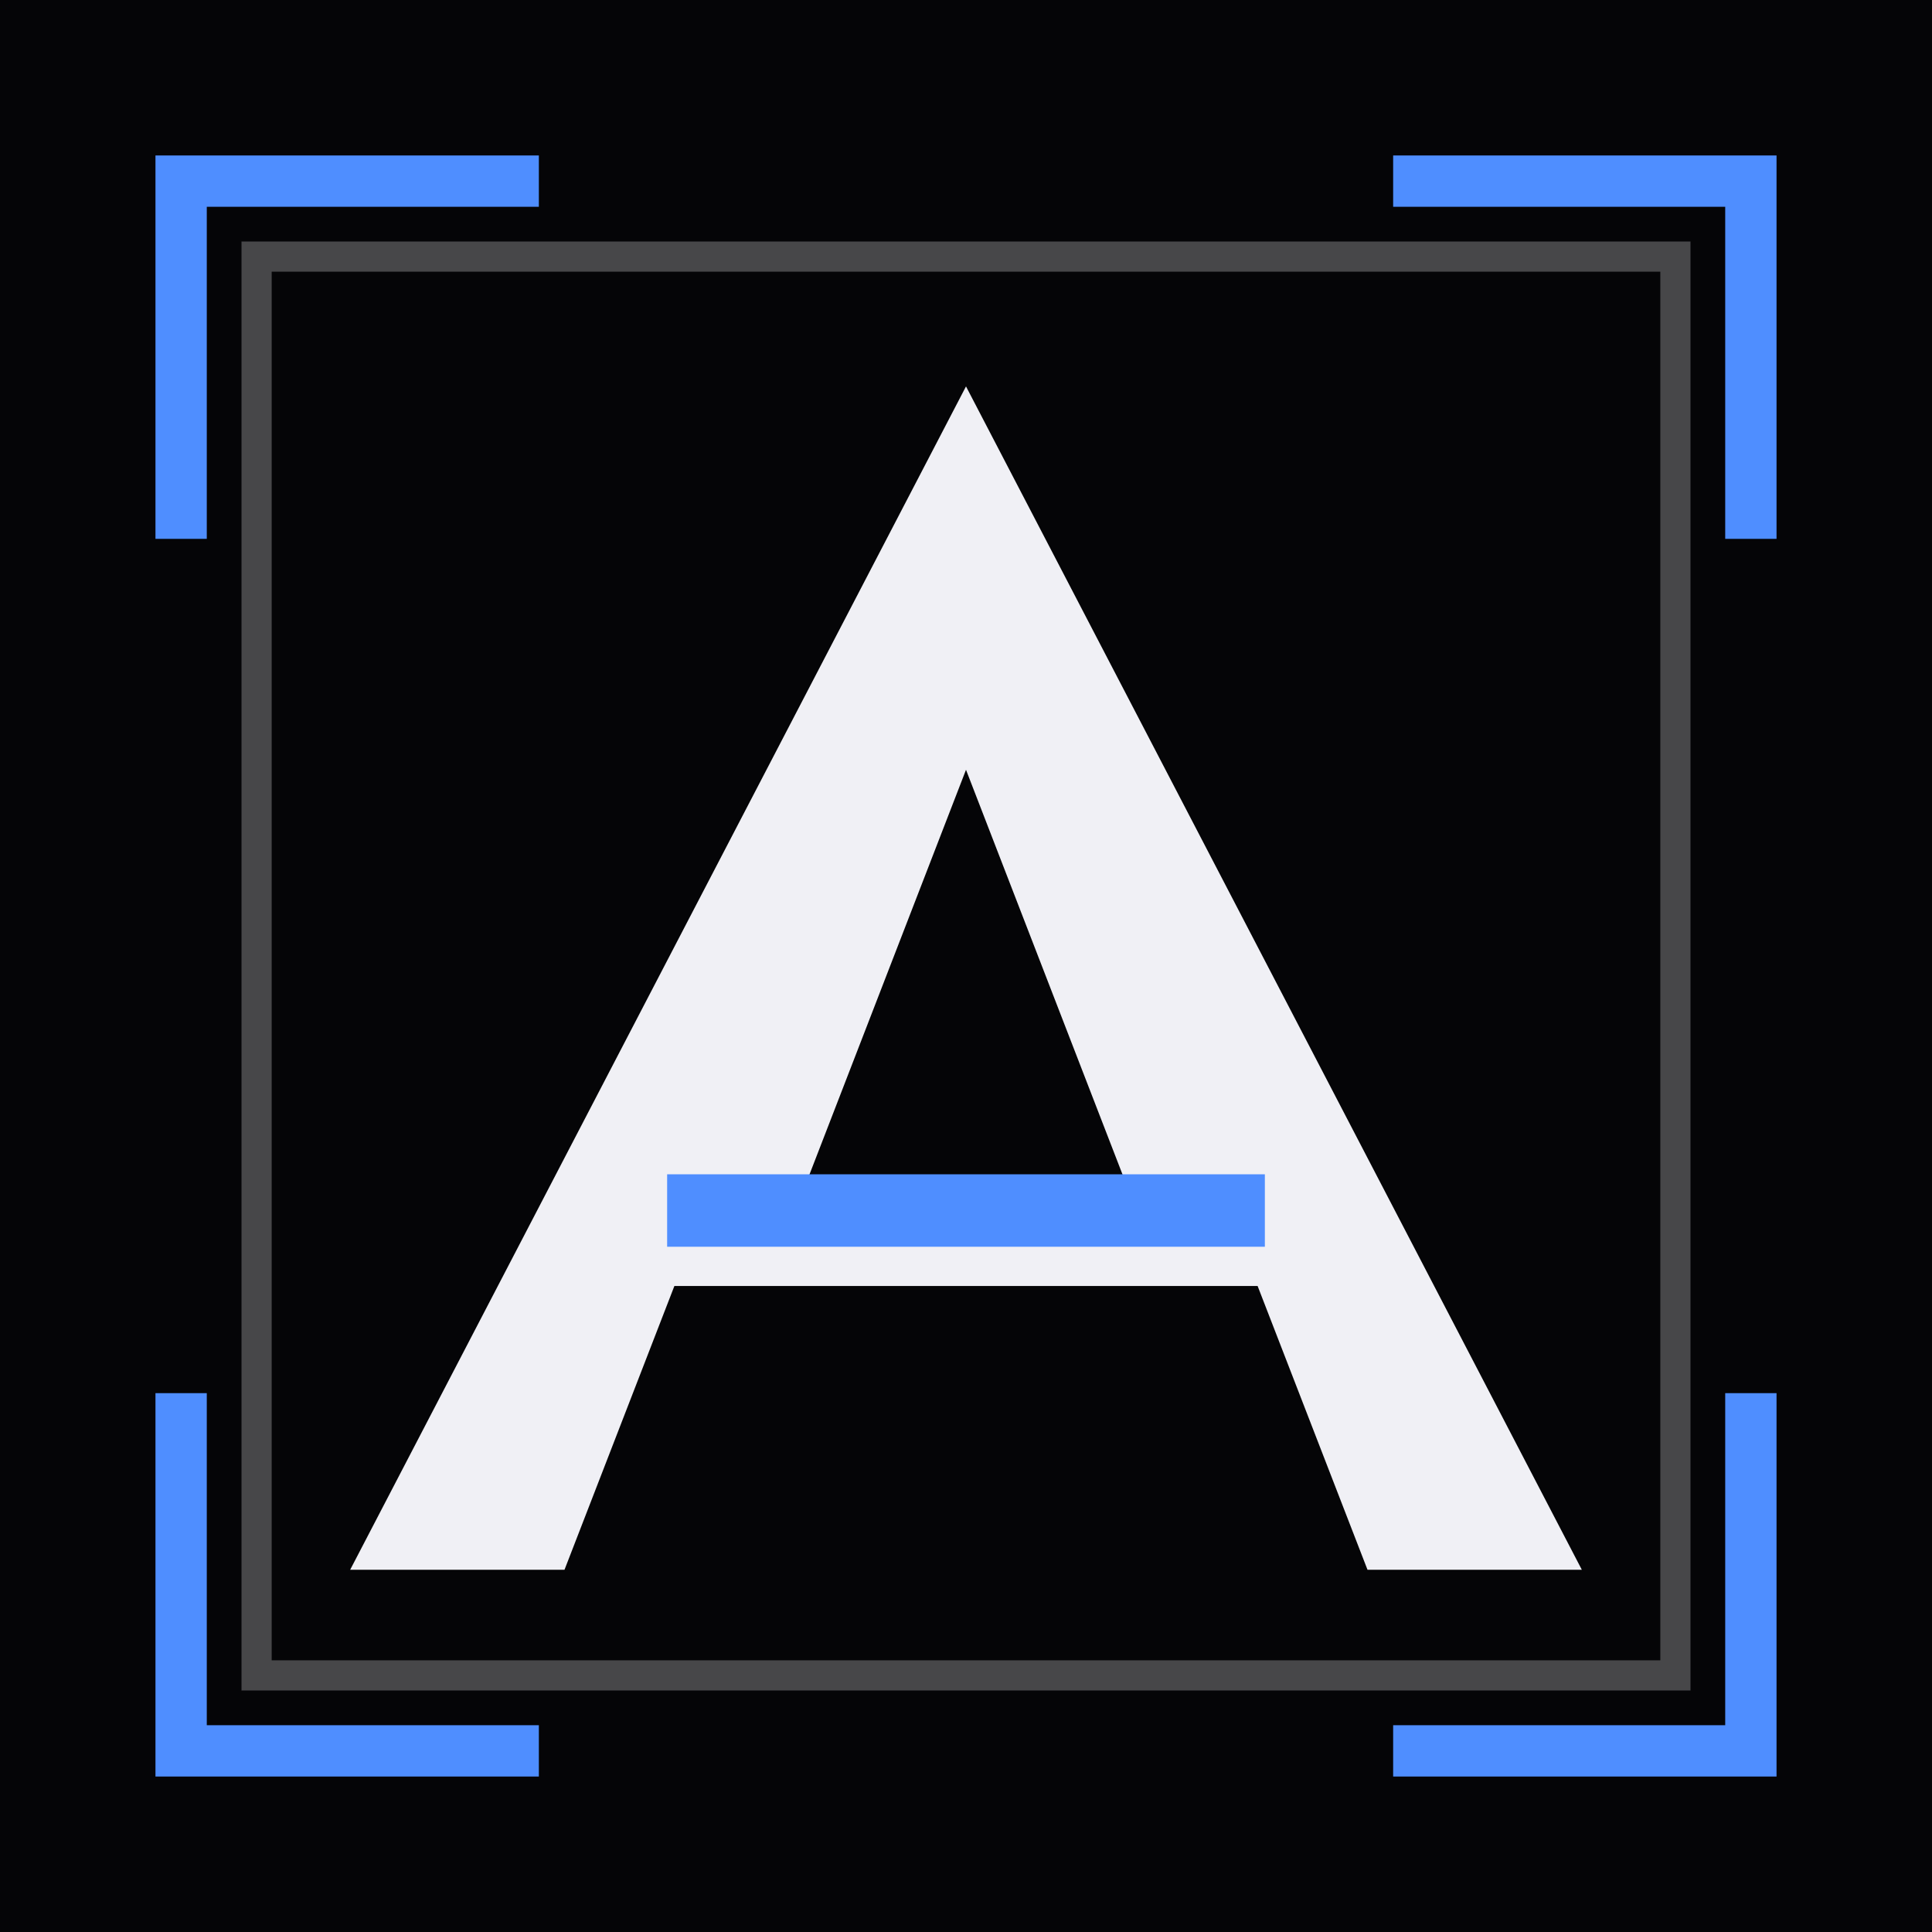
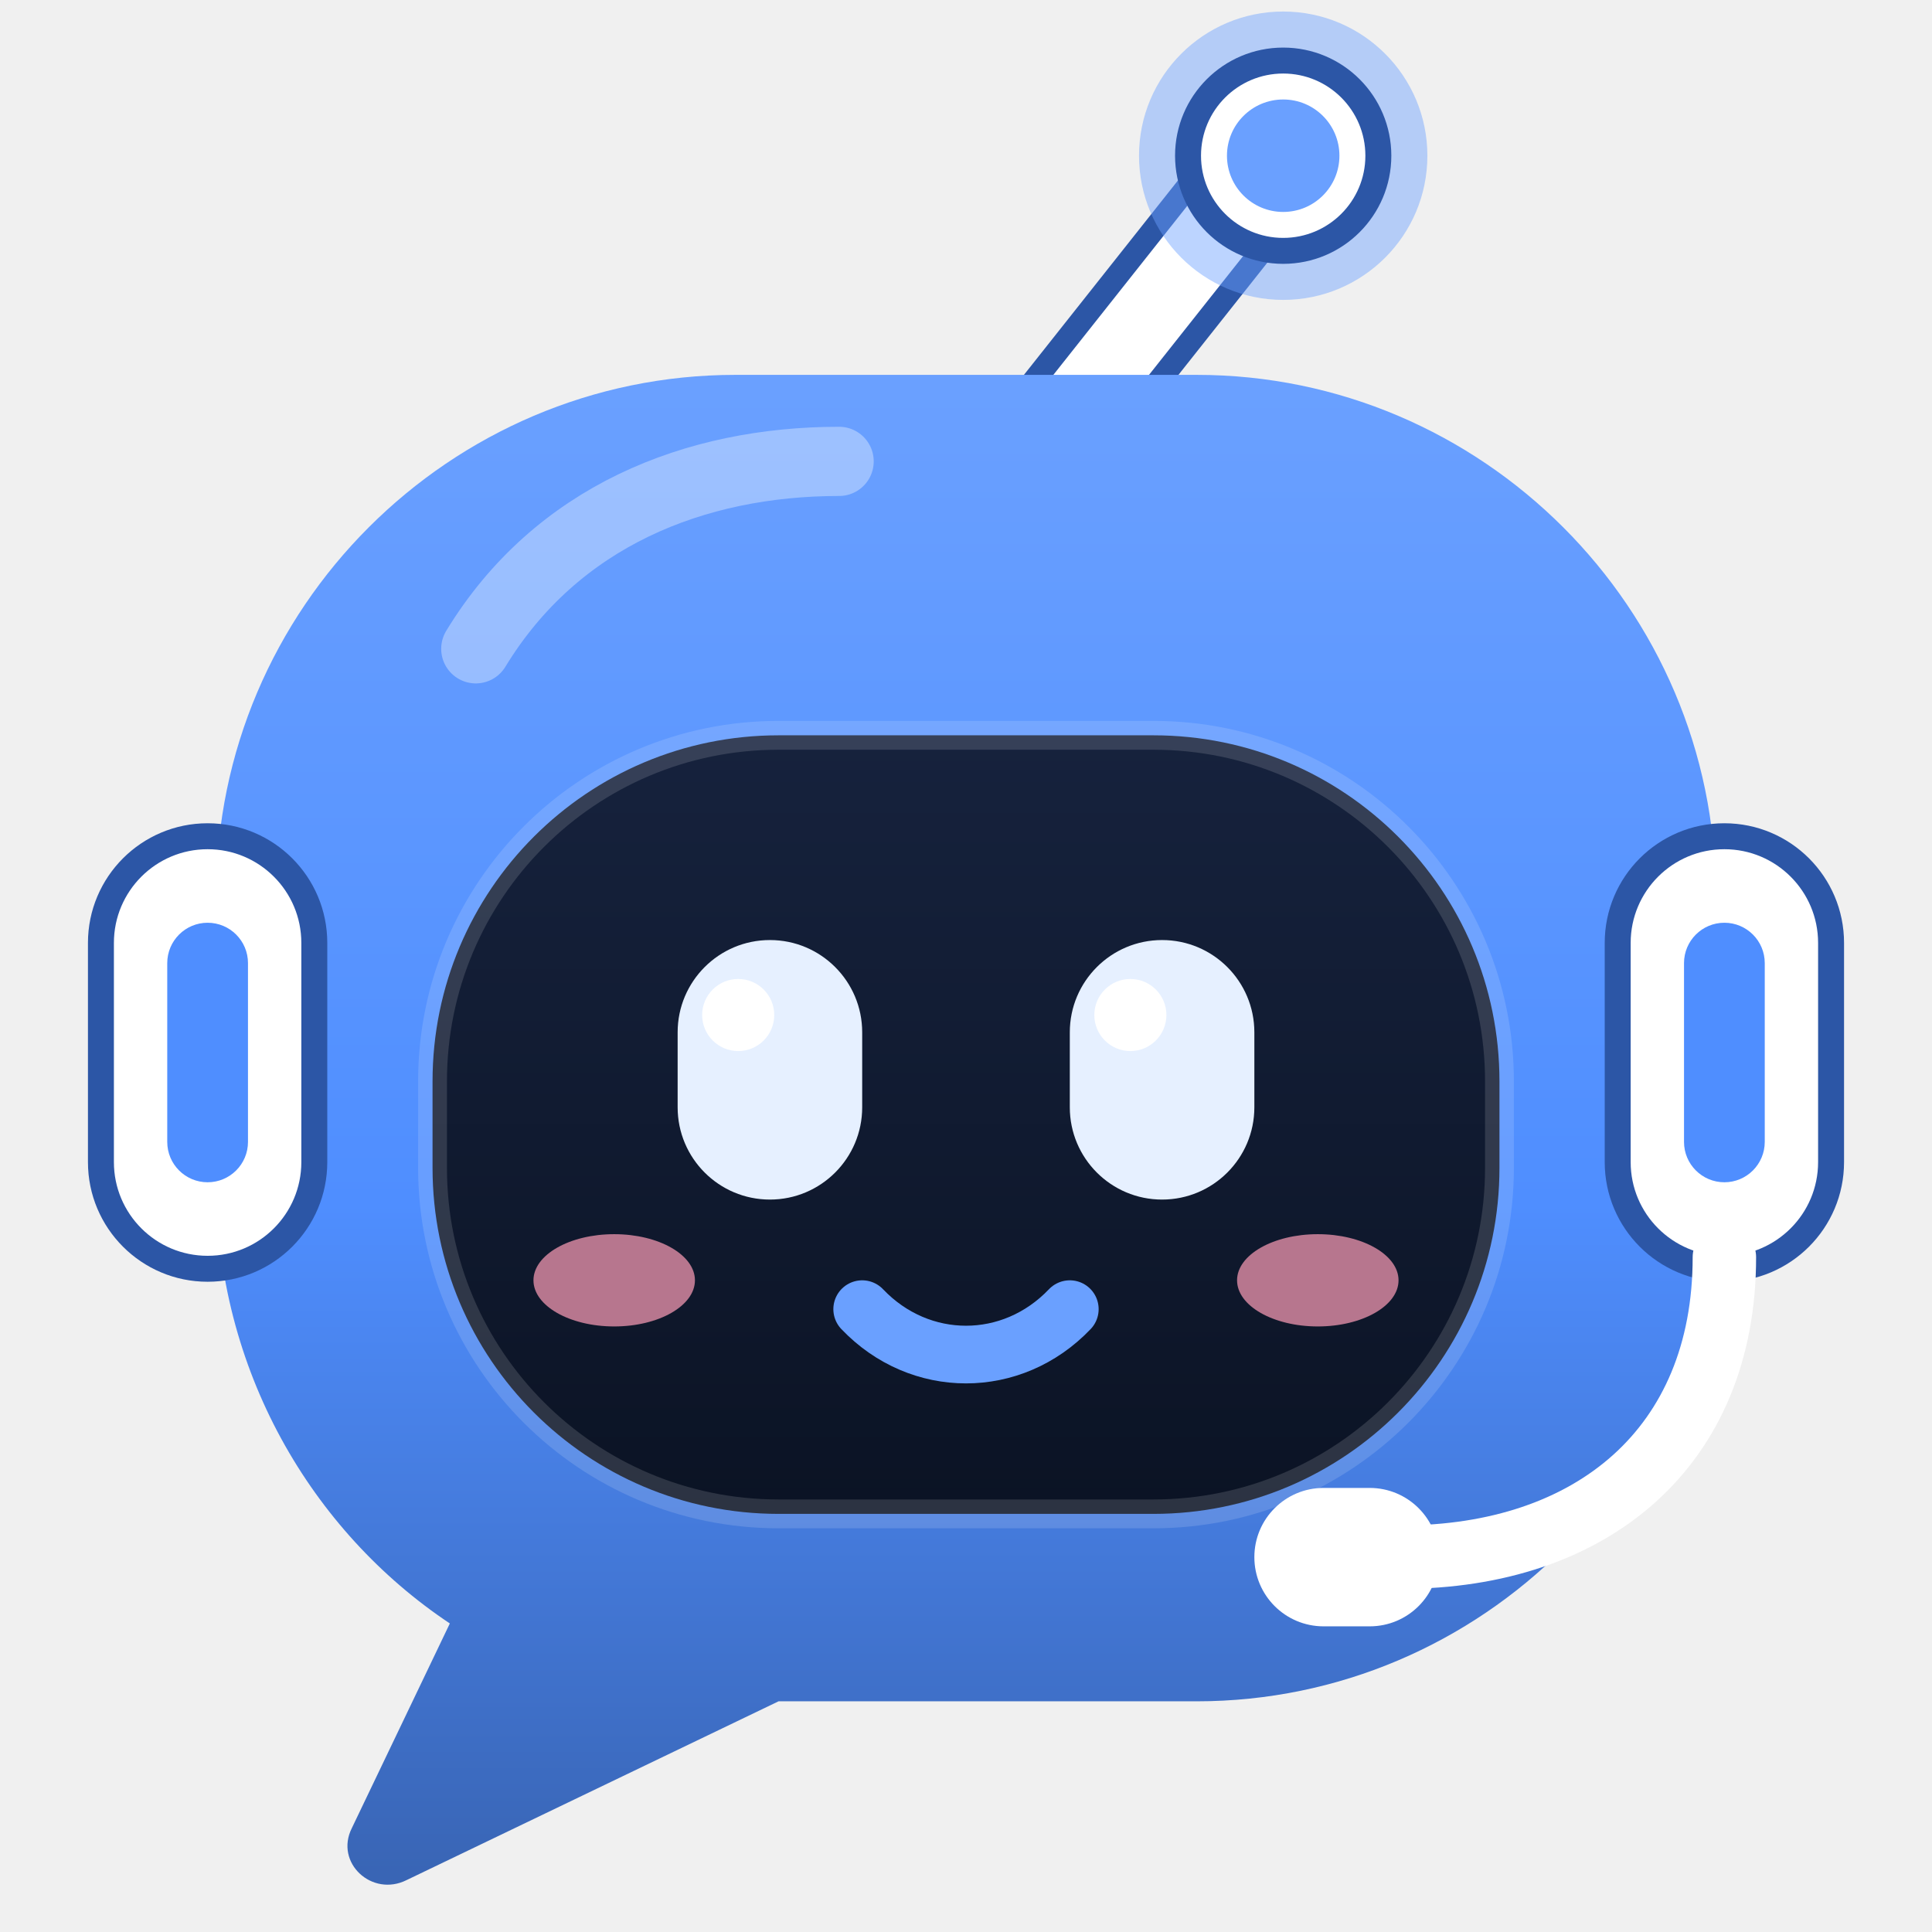
- <svg xmlns="http://www.w3.org/2000/svg" viewBox="0 0 32 32" role="img" aria-label="Al Beltran">
-   <rect width="32" height="32" fill="#050507" />
-   <rect x="4.25" y="4.25" width="23.5" height="23.5" fill="none" stroke="#f0f0f5" stroke-width="0.5" opacity="0.28" />
-   <g fill="none" stroke="#4f8eff" stroke-width="0.85" stroke-linecap="square">
-     <path d="M3 8.5V3h5.5" />
-     <path d="M29 8.5V3h-5.5" />
-     <path d="M3 23.5V29h5.5" />
-     <path d="M29 23.5V29h-5.5" />
-   </g>
-   <path fill="#f0f0f5" fill-rule="evenodd" d="M16 6.4 26.2 26h-3.55l-1.82-4.7H11.17L9.35 26H5.8L16 6.4Zm0 6.35-2.92 7.55h5.84L16 12.75Z" />
-   <rect x="11.05" y="19.45" width="9.9" height="1.2" fill="#4f8eff" />
+ <svg xmlns="http://www.w3.org/2000/svg" viewBox="-1.5 -3 67 67" role="img" aria-label="Al Beltran — Tech Desk">
+   <defs>
+     <linearGradient id="shell" x1="0" y1="0" x2="0" y2="1">
+       <stop offset="0" stop-color="#6aa0ff" />
+       <stop offset="0.55" stop-color="#4f8eff" />
+       <stop offset="1" stop-color="#3965b5" />
+     </linearGradient>
+     <linearGradient id="glass" x1="0" y1="0" x2="0" y2="1">
+       <stop offset="0" stop-color="#16223d" />
+       <stop offset="1" stop-color="#0b1324" />
+     </linearGradient>
+   </defs>
+   <path d="M35.5 11.5 41.6 3.8" fill="none" stroke="#2c56a6" stroke-width="4.2" stroke-linecap="round" />
+   <path d="M35.5 11.5 41.6 3.8" fill="none" stroke="#fff" stroke-width="2.6" stroke-linecap="round" />
+   <circle cx="43" cy="2.4" r="5" fill="#6aa0ff" opacity="0.45" />
+   <circle cx="43" cy="2.4" r="3.3" fill="#fff" stroke="#2c56a6" stroke-width="0.9" />
+   <circle cx="43" cy="2.4" r="1.95" fill="#6aa0ff" />
+   <path d="M24 10h16c9.9 0 18 8.1 18 18v10c0 9.9-8.1 18-18 18H25.5L12.6 62.2c-1.2.6-2.5-.6-1.9-1.8l3.4-7.1C9.3 50.1 6 44.5 6 38V28c0-9.9 8.1-18 18-18Z" fill="url(#shell)" />
+   <path d="M15 19.5c2.8-4.6 7.6-6.5 12.6-6.5" fill="none" stroke="#fff" stroke-width="2.4" stroke-linecap="round" opacity="0.35" />
+   <rect x="2" y="26" width="7.4" height="15" rx="3.7" fill="#fff" stroke="#2c56a6" stroke-width="0.9" />
+   <rect x="4.3" y="29" width="2.8" height="9" rx="1.4" fill="#4f8eff" />
+   <rect x="54.6" y="26" width="7.4" height="15" rx="3.7" fill="#fff" stroke="#2c56a6" stroke-width="0.9" />
+   <rect x="56.9" y="29" width="2.8" height="9" rx="1.4" fill="#4f8eff" />
+   <path d="M58.3 40.6c0 6.6-4.6 10.4-11.2 10.4" fill="none" stroke="#fff" stroke-width="2.2" stroke-linecap="round" />
+   <rect x="42" y="48.6" width="6.4" height="4.8" rx="2.4" fill="#fff" />
+   <rect x="13.5" y="22.5" width="37" height="27" rx="12" fill="url(#glass)" />
+   <rect x="13.5" y="22.5" width="37" height="27" rx="12" fill="none" stroke="#fff" stroke-opacity="0.14" />
+   <ellipse cx="19.8" cy="41.4" rx="2.8" ry="1.6" fill="#ff9eb8" opacity="0.7" />
+   <ellipse cx="44.2" cy="41.4" rx="2.8" ry="1.6" fill="#ff9eb8" opacity="0.7" />
+   <path d="M28.4 42.4c2 2.1 5.2 2.1 7.2 0" fill="none" stroke="#6aa0ff" stroke-width="2" stroke-linecap="round" />
+   <rect x="22" y="29.6" width="6.4" height="9" rx="3.2" fill="#e6f0ff" />
+   <rect x="35.6" y="29.6" width="6.4" height="9" rx="3.2" fill="#e6f0ff" />
+   <circle cx="24.1" cy="32.2" r="1.25" fill="#fff" />
+   <circle cx="37.7" cy="32.2" r="1.25" fill="#fff" />
</svg>
